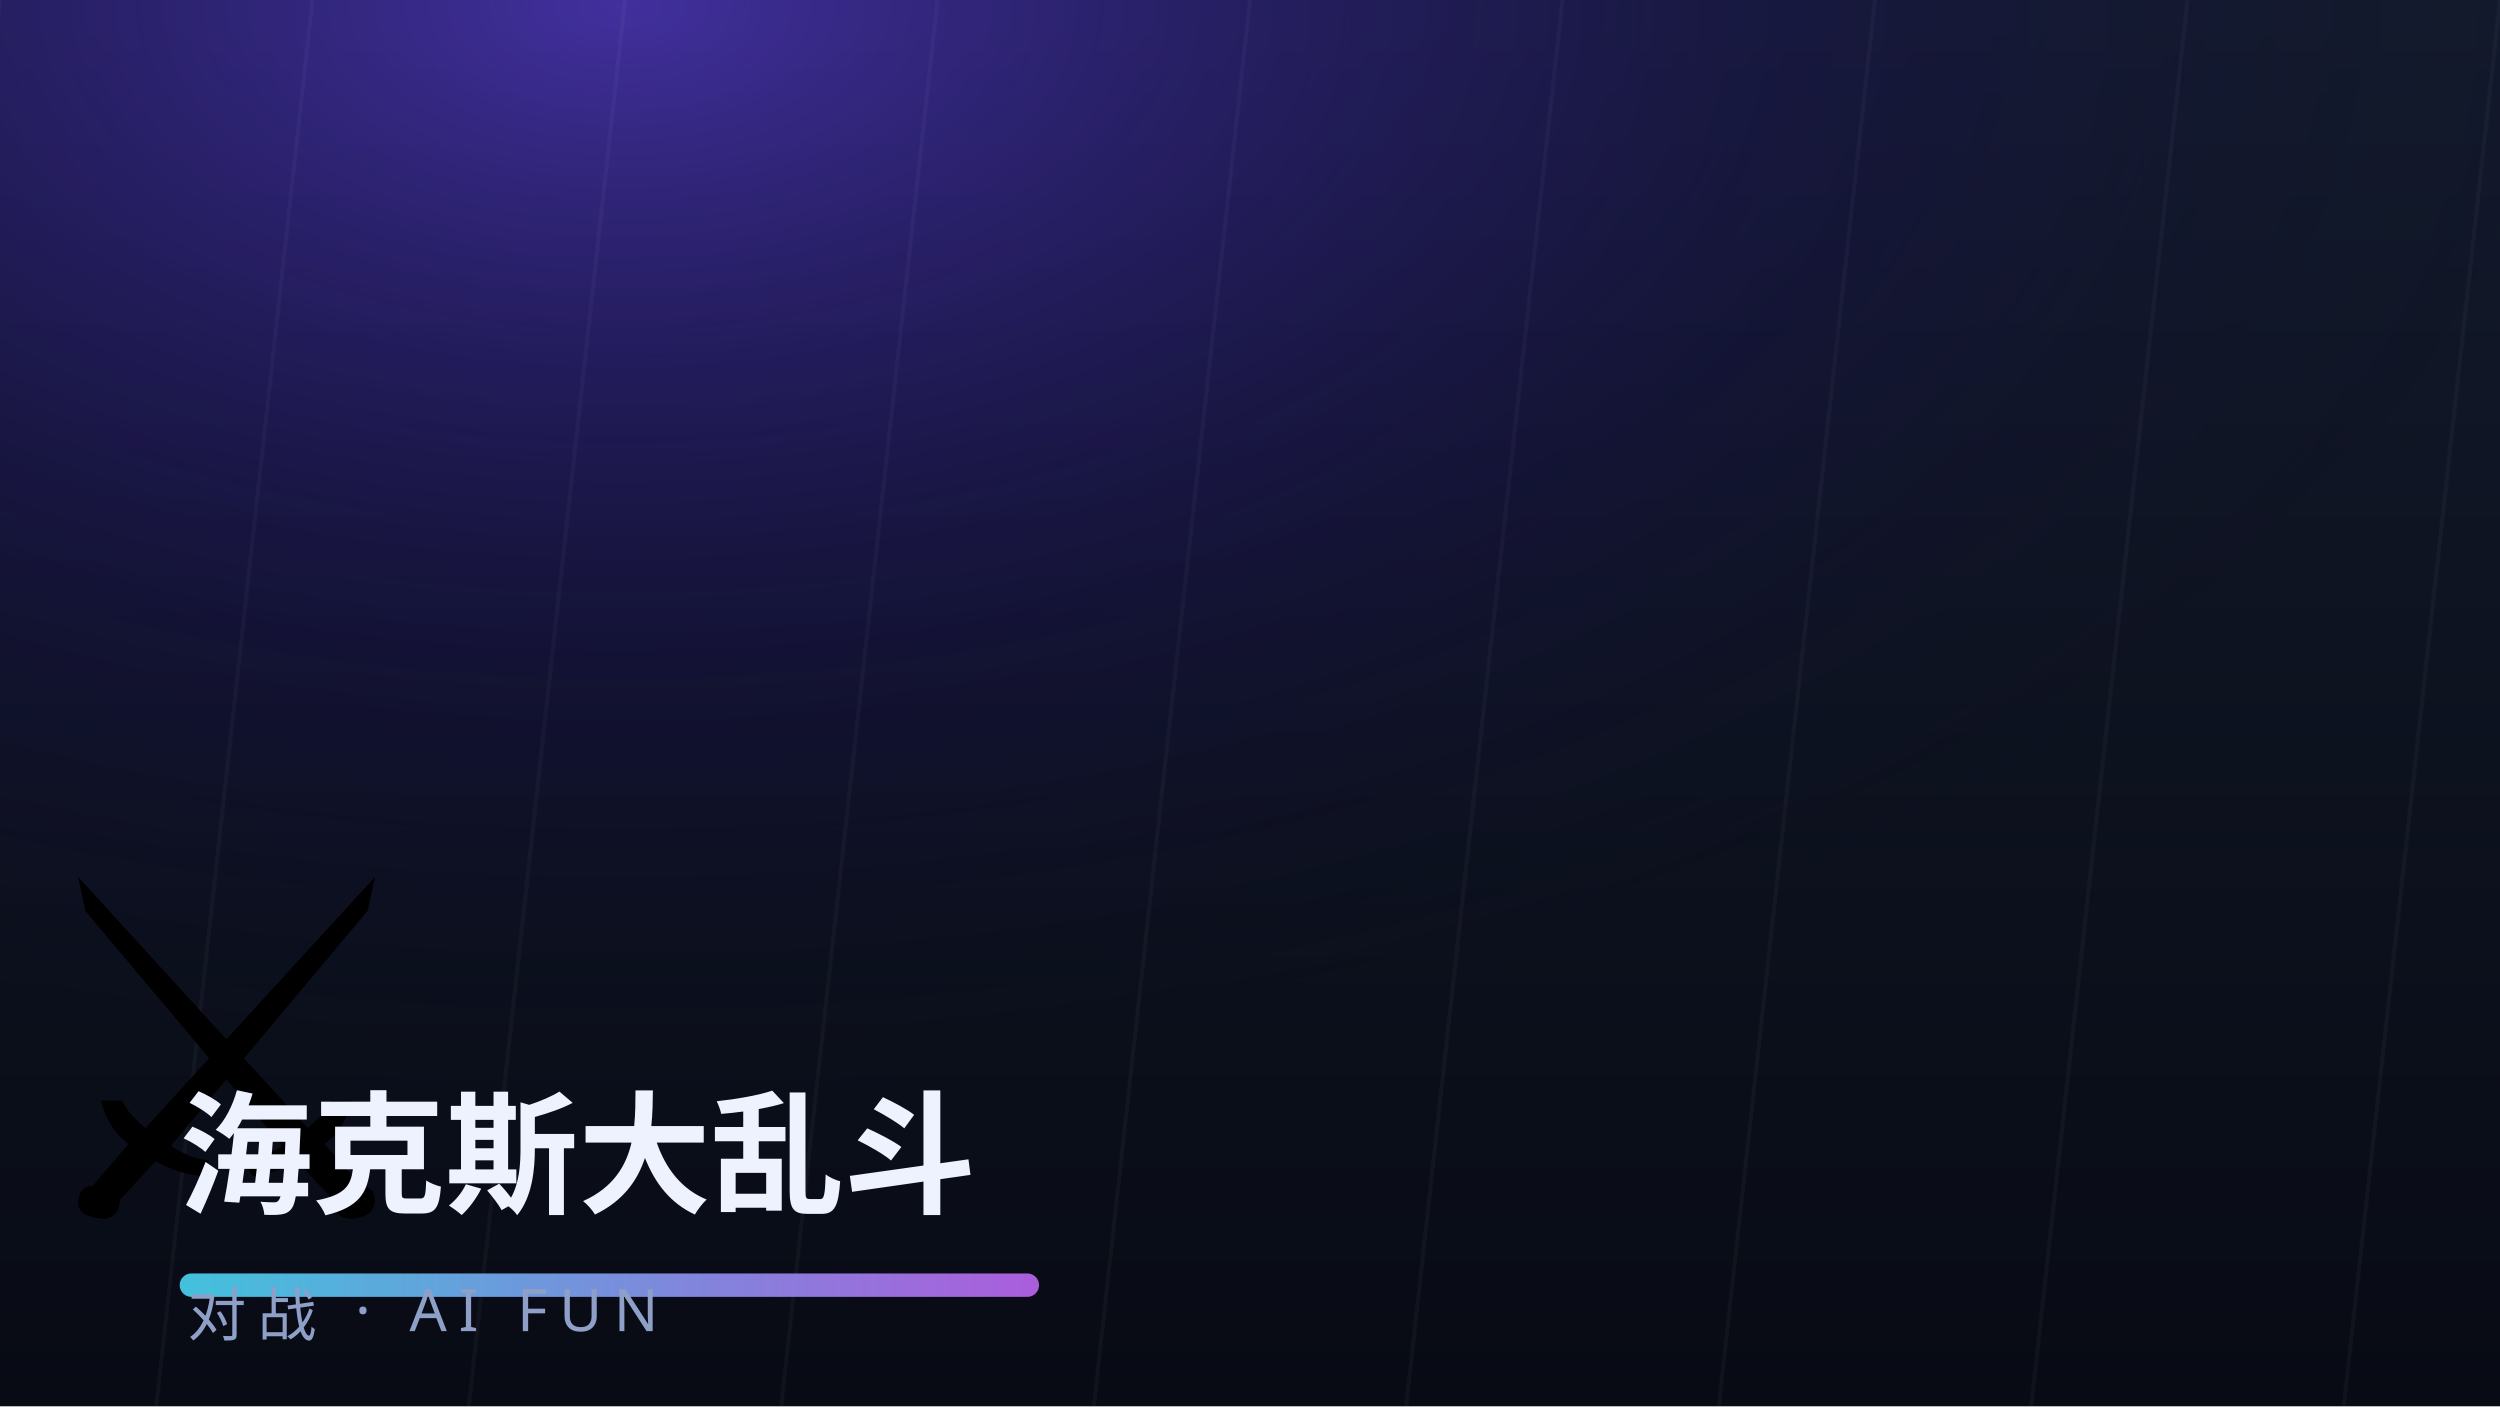
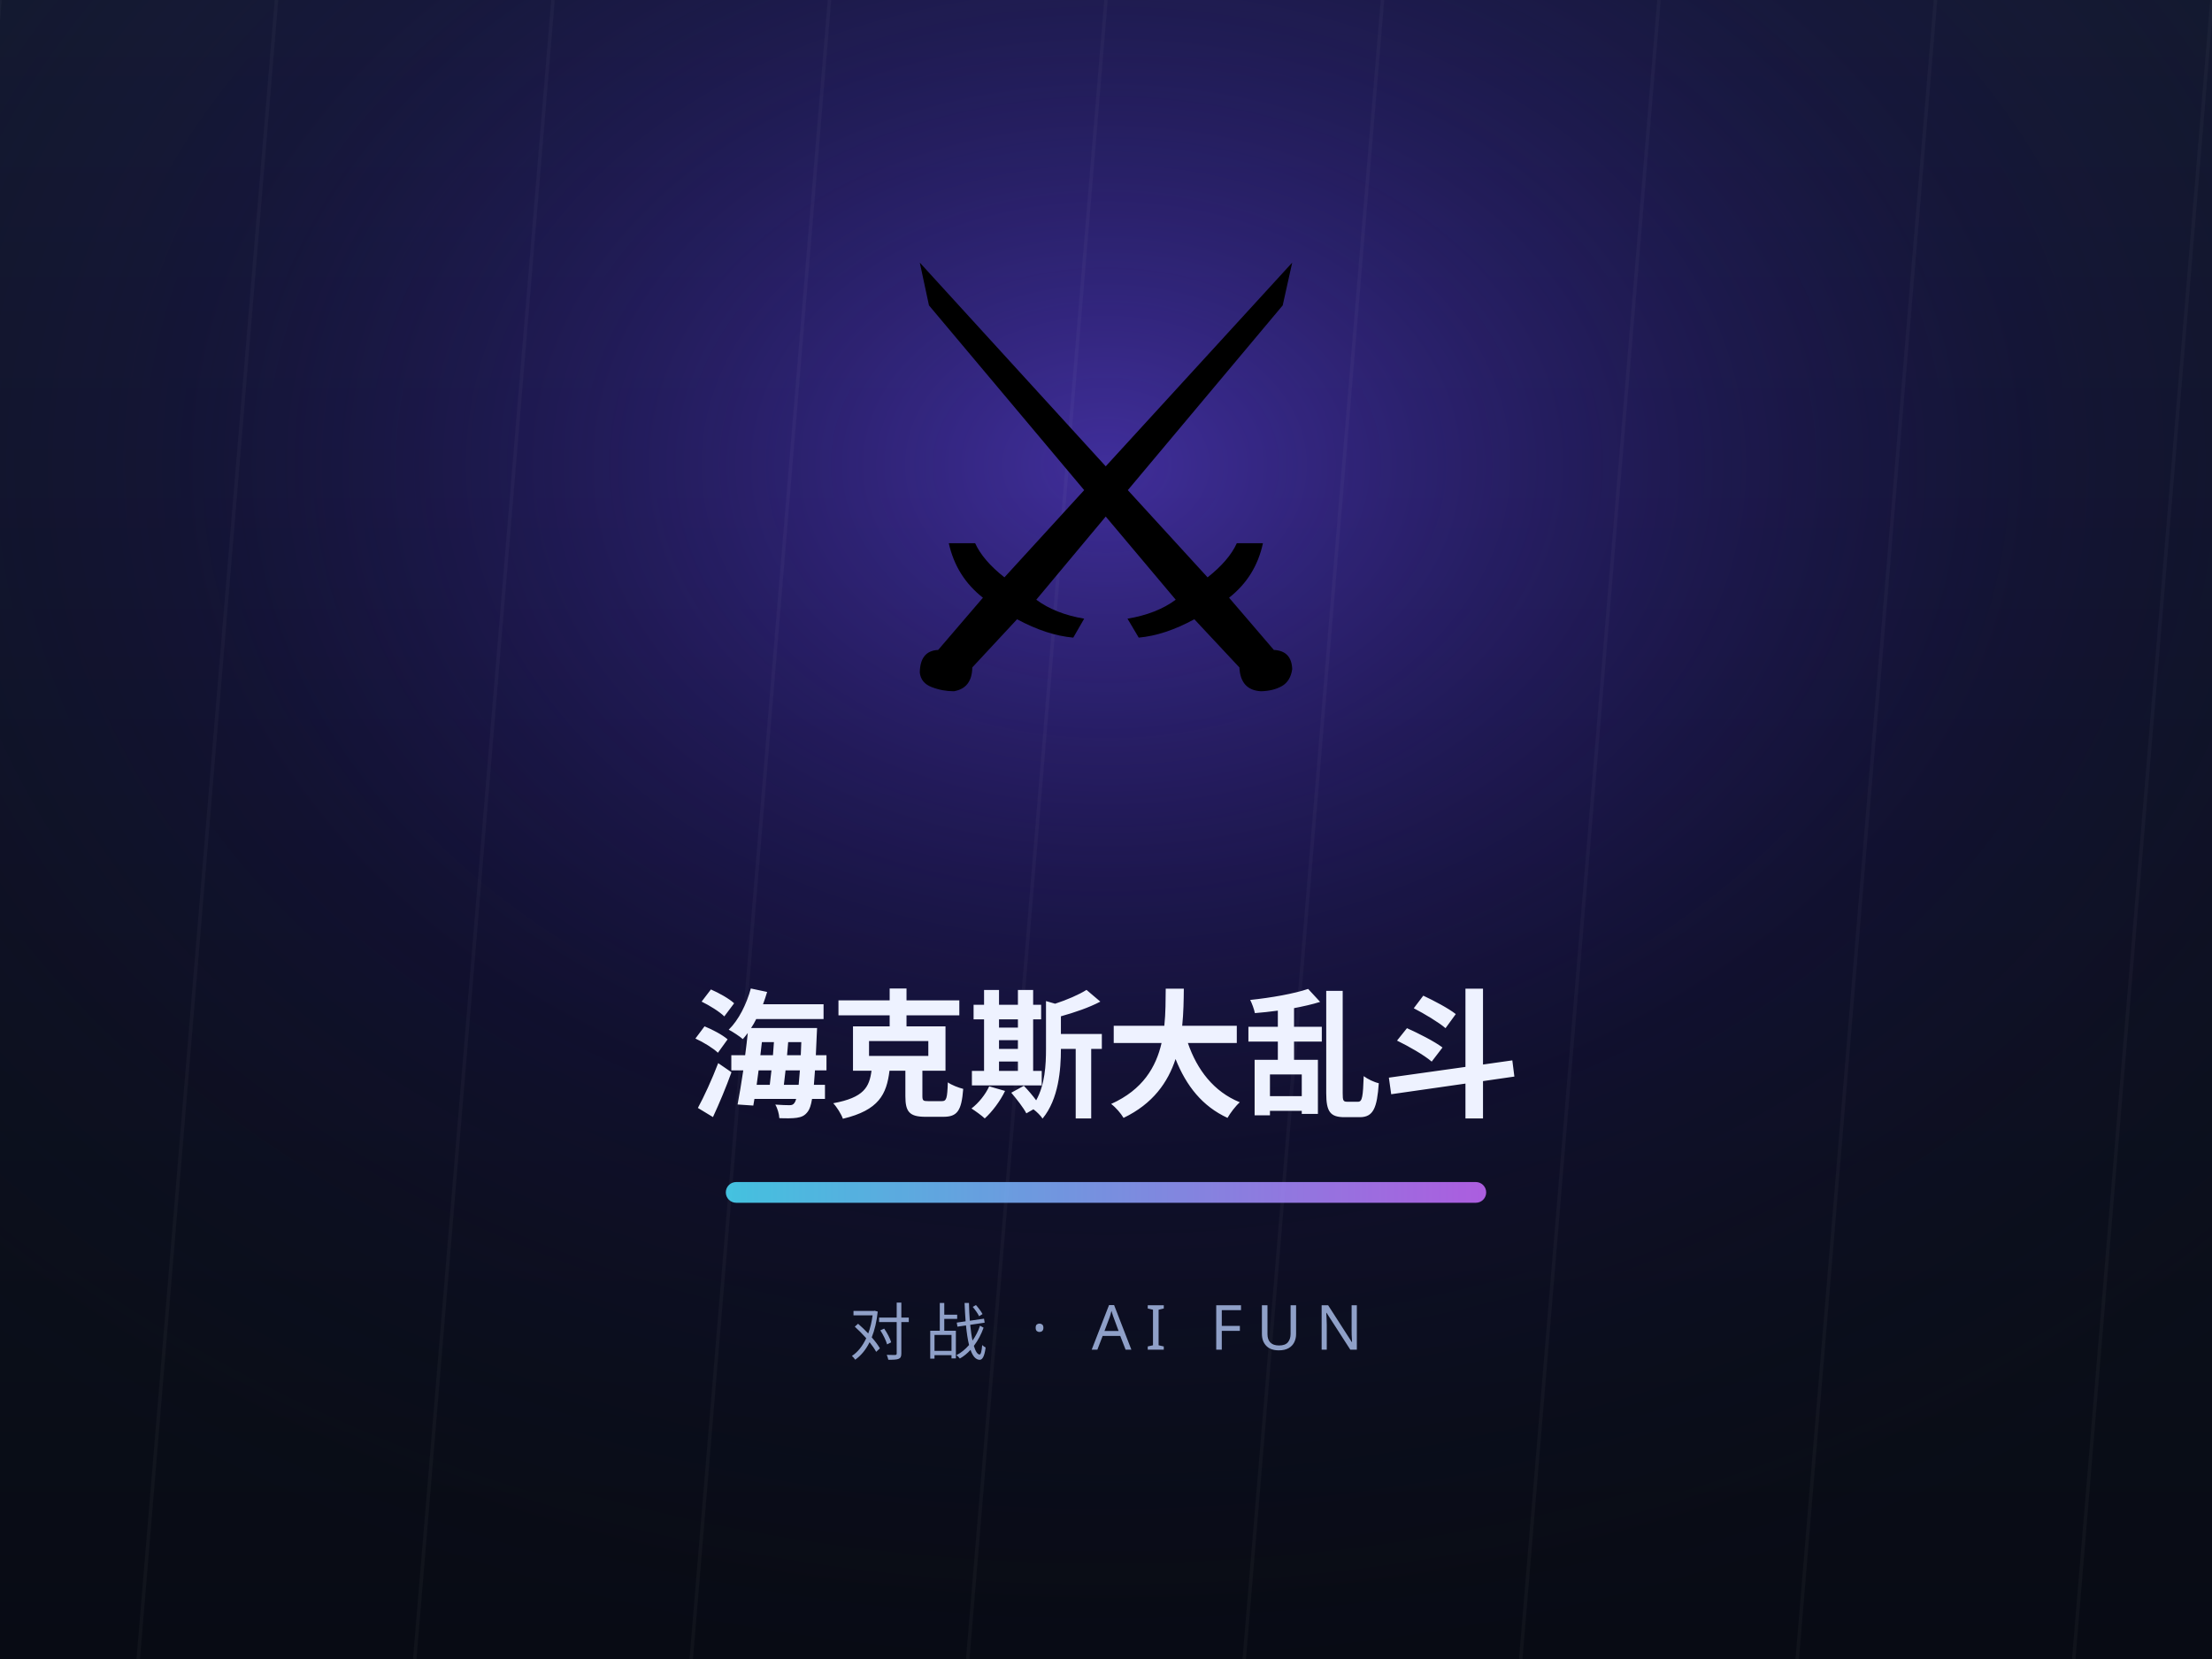
- <svg xmlns="http://www.w3.org/2000/svg" width="640" height="360" viewBox="0 0 640 360">\n  <defs>\n    <radialGradient id="glow" cx="25%" cy="0%" r="80%">\n      <stop offset="0" stop-color="hsl(252,95%,62%)" stop-opacity=".55" />\n      <stop offset=".6" stop-color="hsl(252,80%,30%)" stop-opacity=".18" />\n      <stop offset="1" stop-color="#0a0e18" stop-opacity="0" />\n    </radialGradient>\n    <linearGradient id="base" x1="0" y1="0" x2="0" y2="1">\n      <stop offset="0" stop-color="#131a2c" />\n      <stop offset="1" stop-color="#080b14" />\n    </linearGradient>\n    <linearGradient id="bar" x1="0" y1="0" x2="1" y2="0">\n      <stop offset="0" stop-color="#4de1ff" />\n      <stop offset="1" stop-color="#c86bff" />\n    </linearGradient>\n  </defs>\n  <rect width="640" height="360" fill="url(#base)" />\n  <rect width="640" height="360" fill="url(#glow)" />\n  <g opacity=".5" stroke="#ffffff" stroke-opacity=".06">\n    <line x1="0" y1="0" x2="-40" y2="360" />
-     <line x1="80" y1="0" x2="40" y2="360" />
-     <line x1="160" y1="0" x2="120" y2="360" />
-     <line x1="240" y1="0" x2="200" y2="360" />
-     <line x1="320" y1="0" x2="280" y2="360" />
-     <line x1="400" y1="0" x2="360" y2="360" />
-     <line x1="480" y1="0" x2="440" y2="360" />
-     <line x1="560" y1="0" x2="520" y2="360" />
-     <line x1="640" y1="0" x2="600" y2="360" />\n  </g>\n  <text x="58" y="312" font-size="120" text-anchor="middle">⚔️</text>\n  <rect x="46" y="326" width="220" height="6" rx="3" fill="url(#bar)" opacity=".85" />\n  <text x="46" y="308" font-family="PingFang SC,Microsoft YaHei,sans-serif" font-size="34" font-weight="900" fill="#eef2ff">海克斯大乱斗</text>\n  <text x="48" y="342" font-family="PingFang SC,Microsoft YaHei,sans-serif" font-size="15" letter-spacing="3" fill="#8fa0c8">对战 · AI FUN</text>\n</svg>
+ <svg xmlns="http://www.w3.org/2000/svg" width="640" height="480" viewBox="0 0 640 480">\n  <defs>\n    <radialGradient id="glow" cx="50%" cy="28%" r="75%">\n      <stop offset="0" stop-color="hsl(252,95%,62%)" stop-opacity=".55" />\n      <stop offset=".55" stop-color="hsl(252,80%,30%)" stop-opacity=".16" />\n      <stop offset="1" stop-color="#0a0e18" stop-opacity="0" />\n    </radialGradient>\n    <linearGradient id="base" x1="0" y1="0" x2="0" y2="1">\n      <stop offset="0" stop-color="#131a2c" />\n      <stop offset="1" stop-color="#080b14" />\n    </linearGradient>\n    <linearGradient id="bar" x1="0" y1="0" x2="1" y2="0">\n      <stop offset="0" stop-color="#4de1ff" />\n      <stop offset="1" stop-color="#c86bff" />\n    </linearGradient>\n  </defs>\n  <rect width="640" height="480" fill="url(#base)" />\n  <rect width="640" height="480" fill="url(#glow)" />\n  <g opacity=".5" stroke="#ffffff" stroke-opacity=".06">\n    <line x1="0" y1="0" x2="-40" y2="480" />
+     <line x1="80" y1="0" x2="40" y2="480" />
+     <line x1="160" y1="0" x2="120" y2="480" />
+     <line x1="240" y1="0" x2="200" y2="480" />
+     <line x1="320" y1="0" x2="280" y2="480" />
+     <line x1="400" y1="0" x2="360" y2="480" />
+     <line x1="480" y1="0" x2="440" y2="480" />
+     <line x1="560" y1="0" x2="520" y2="480" />
+     <line x1="640" y1="0" x2="600" y2="480" />\n  </g>\n  <text x="320" y="200" font-size="170" text-anchor="middle">⚔️</text>\n  <text x="320" y="320" font-family="PingFang SC,Microsoft YaHei,sans-serif" font-size="40" font-weight="900" fill="#eef2ff" text-anchor="middle">海克斯大乱斗</text>\n  <rect x="210" y="342" width="220" height="6" rx="3" fill="url(#bar)" opacity=".85" />\n  <text x="320" y="392" font-family="PingFang SC,Microsoft YaHei,sans-serif" font-size="18" letter-spacing="4" fill="#8fa0c8" text-anchor="middle">对战 · AI FUN</text>\n</svg>
